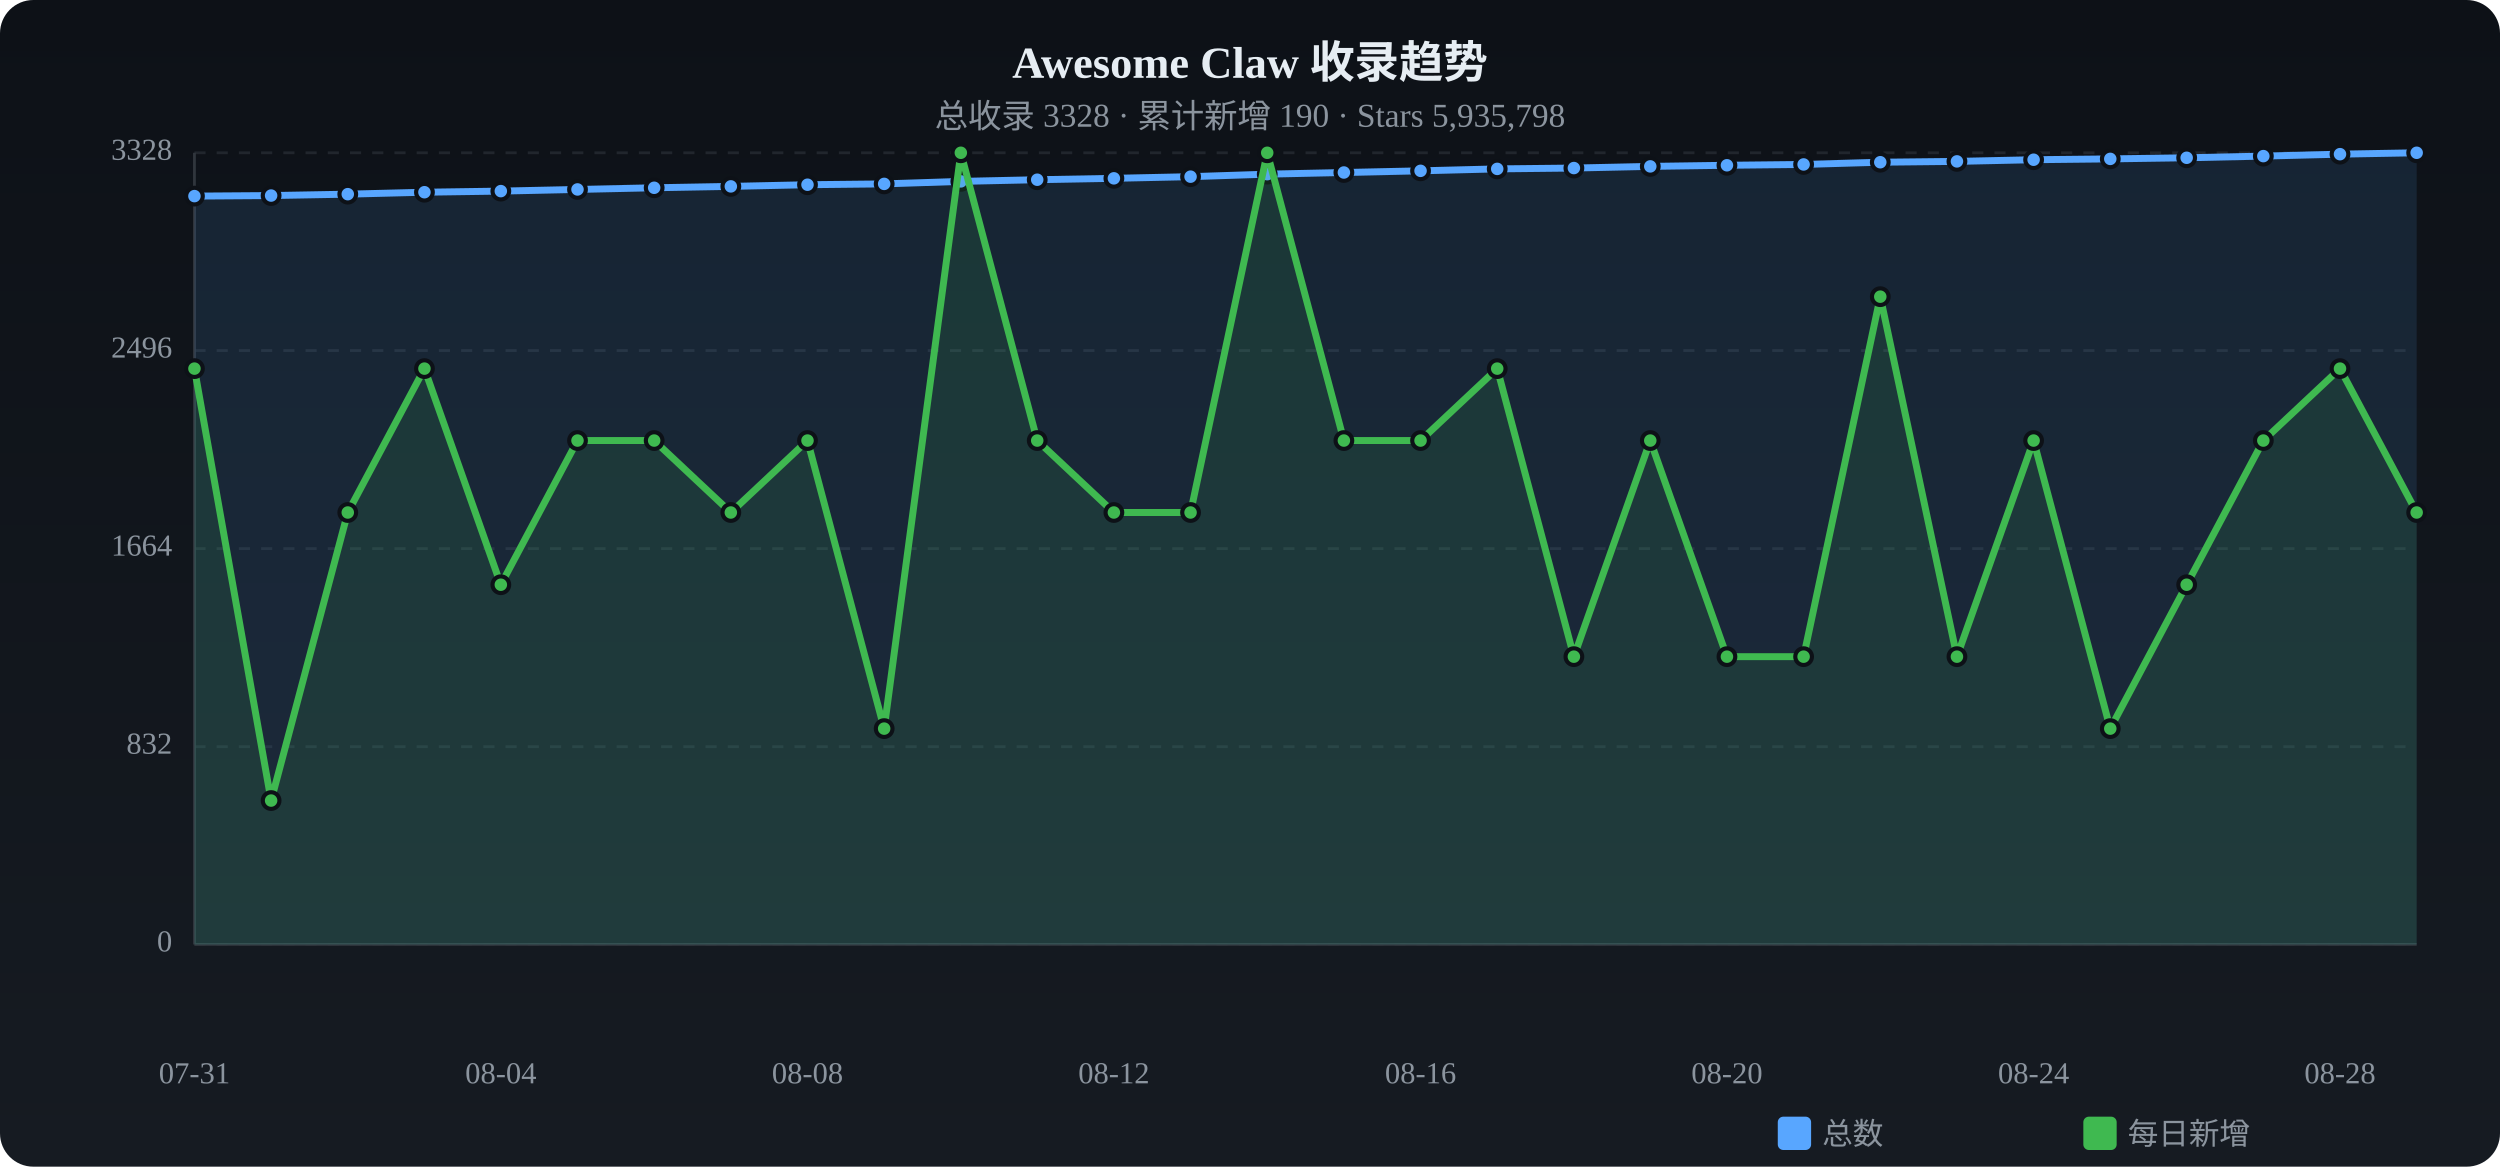
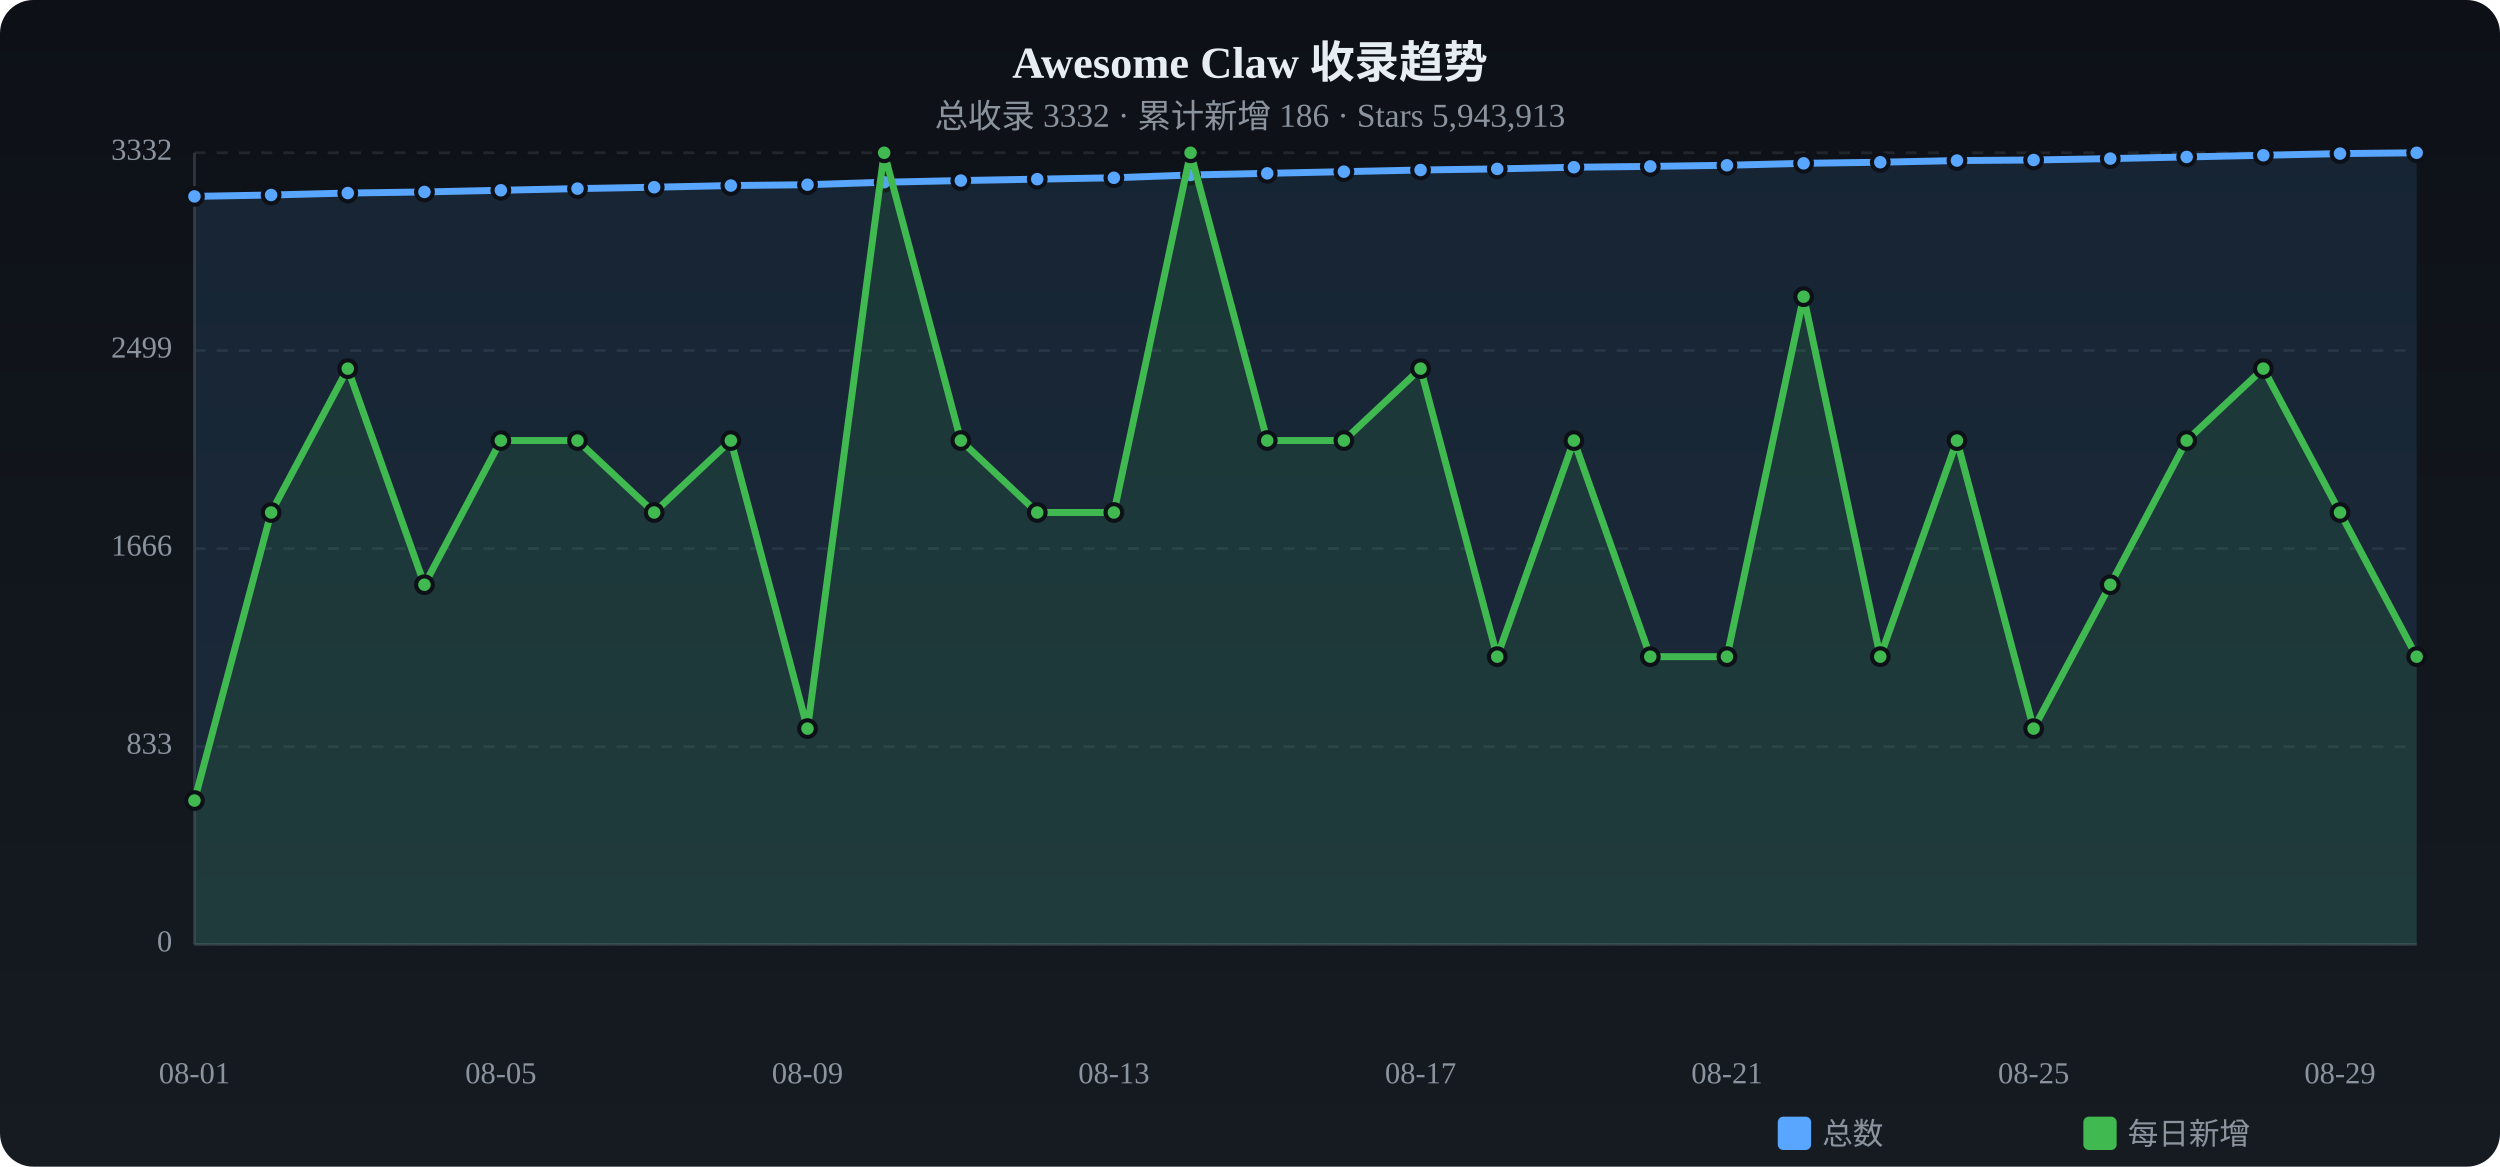
<svg xmlns="http://www.w3.org/2000/svg" viewBox="0 0 900 420" width="900" height="420">
  <defs>
    <linearGradient id="tbg" x1="0%" y1="0%" x2="0%" y2="100%">
      <stop offset="0%" stop-color="#0d1117" />
      <stop offset="100%" stop-color="#161b22" />
    </linearGradient>
  </defs>
  <rect width="900" height="420" rx="12" fill="url(#tbg)" />
  <text x="450.0" y="28" text-anchor="middle" fill="#e6edf3" font-size="16" font-weight="bold">Awesome Claw 收录趋势</text>
-   <text x="450.0" y="46" text-anchor="middle" fill="#8b949e" font-size="12">总收录 3328 · 累计新增 190 · Stars 5,935,798</text>
+   <text x="450.0" y="46" text-anchor="middle" fill="#8b949e" font-size="12">总收录 3332 · 累计新增 186 · Stars 5,943,913</text>
  <text x="62" y="340.0" text-anchor="end" fill="#8b949e" font-size="11" dominant-baseline="middle">0</text>
  <line x1="70" y1="340.0" x2="870" y2="340.0" stroke="#21262d" stroke-dasharray="4 4" />
-   <text x="62" y="268.8" text-anchor="end" fill="#8b949e" font-size="11" dominant-baseline="middle">832</text>
+   <text x="62" y="268.8" text-anchor="end" fill="#8b949e" font-size="11" dominant-baseline="middle">833</text>
  <line x1="70" y1="268.8" x2="870" y2="268.8" stroke="#21262d" stroke-dasharray="4 4" />
-   <text x="62" y="197.5" text-anchor="end" fill="#8b949e" font-size="11" dominant-baseline="middle">1664</text>
+   <text x="62" y="197.5" text-anchor="end" fill="#8b949e" font-size="11" dominant-baseline="middle">1666</text>
  <line x1="70" y1="197.5" x2="870" y2="197.5" stroke="#21262d" stroke-dasharray="4 4" />
-   <text x="62" y="126.2" text-anchor="end" fill="#8b949e" font-size="11" dominant-baseline="middle">2496</text>
+   <text x="62" y="126.2" text-anchor="end" fill="#8b949e" font-size="11" dominant-baseline="middle">2499</text>
  <line x1="70" y1="126.2" x2="870" y2="126.2" stroke="#21262d" stroke-dasharray="4 4" />
-   <text x="62" y="55.0" text-anchor="end" fill="#8b949e" font-size="11" dominant-baseline="middle">3328</text>
+   <text x="62" y="55.0" text-anchor="end" fill="#8b949e" font-size="11" dominant-baseline="middle">3332</text>
  <line x1="70" y1="55.0" x2="870" y2="55.0" stroke="#21262d" stroke-dasharray="4 4" />
  <line x1="70" y1="55" x2="70" y2="340" stroke="#30363d" />
  <line x1="70" y1="340" x2="870" y2="340" stroke="#30363d" />
-   <path d="M70.0,70.6 L97.6,70.4 L125.2,69.9 L152.8,69.2 L180.3,68.8 L207.9,68.2 L235.5,67.6 L263.1,67.1 L290.7,66.5 L318.3,66.2 L345.9,65.3 L373.4,64.7 L401.0,64.2 L428.6,63.6 L456.2,62.7 L483.8,62.1 L511.4,61.5 L539.0,60.8 L566.6,60.5 L594.1,59.9 L621.7,59.5 L649.3,59.2 L676.9,58.4 L704.5,58.1 L732.1,57.5 L759.7,57.2 L787.2,56.8 L814.8,56.2 L842.4,55.5 L870.0,55.0 L870.0,340 L70.0,340 Z" fill="#58a6ff" opacity="0.12" />
-   <polyline points="70.0,70.6 97.6,70.4 125.2,69.9 152.8,69.2 180.3,68.8 207.9,68.2 235.5,67.6 263.1,67.1 290.7,66.5 318.3,66.2 345.9,65.3 373.4,64.7 401.0,64.2 428.6,63.6 456.2,62.7 483.8,62.1 511.4,61.5 539.0,60.8 566.6,60.5 594.1,59.9 621.7,59.5 649.3,59.2 676.9,58.4 704.5,58.1 732.1,57.5 759.7,57.2 787.2,56.8 814.8,56.2 842.4,55.5 870.0,55.0" fill="none" stroke="#58a6ff" stroke-width="2.5" stroke-linecap="round" stroke-linejoin="round" />
-   <circle cx="70.0" cy="70.6" r="3" fill="#58a6ff" stroke="#0d1117" stroke-width="1.5" />
-   <circle cx="97.6" cy="70.4" r="3" fill="#58a6ff" stroke="#0d1117" stroke-width="1.5" />
-   <circle cx="125.2" cy="69.9" r="3" fill="#58a6ff" stroke="#0d1117" stroke-width="1.5" />
-   <circle cx="152.8" cy="69.2" r="3" fill="#58a6ff" stroke="#0d1117" stroke-width="1.5" />
-   <circle cx="180.3" cy="68.8" r="3" fill="#58a6ff" stroke="#0d1117" stroke-width="1.5" />
-   <circle cx="207.9" cy="68.2" r="3" fill="#58a6ff" stroke="#0d1117" stroke-width="1.5" />
-   <circle cx="235.5" cy="67.6" r="3" fill="#58a6ff" stroke="#0d1117" stroke-width="1.5" />
-   <circle cx="263.1" cy="67.1" r="3" fill="#58a6ff" stroke="#0d1117" stroke-width="1.5" />
+   <path d="M70.0,70.7 L97.6,70.2 L125.2,69.5 L152.8,69.1 L180.3,68.5 L207.9,67.9 L235.5,67.4 L263.1,66.8 L290.7,66.5 L318.3,65.6 L345.9,65.0 L373.4,64.5 L401.0,64.0 L428.6,63.0 L456.2,62.4 L483.8,61.8 L511.4,61.2 L539.0,60.8 L566.6,60.2 L594.1,59.9 L621.7,59.5 L649.3,58.8 L676.9,58.4 L704.5,57.8 L732.1,57.6 L759.7,57.1 L787.2,56.5 L814.8,55.9 L842.4,55.3 L870.0,55.0 L870.0,340 L70.0,340 Z" fill="#58a6ff" opacity="0.12" />
+   <polyline points="70.0,70.7 97.6,70.2 125.2,69.5 152.8,69.1 180.3,68.5 207.9,67.9 235.5,67.4 263.1,66.8 290.7,66.5 318.3,65.6 345.9,65.0 373.4,64.5 401.0,64.0 428.6,63.0 456.2,62.4 483.8,61.8 511.4,61.2 539.0,60.8 566.6,60.2 594.1,59.9 621.7,59.5 649.3,58.8 676.9,58.4 704.5,57.8 732.1,57.6 759.7,57.1 787.2,56.5 814.8,55.9 842.4,55.3 870.0,55.0" fill="none" stroke="#58a6ff" stroke-width="2.5" stroke-linecap="round" stroke-linejoin="round" />
+   <circle cx="70.0" cy="70.7" r="3" fill="#58a6ff" stroke="#0d1117" stroke-width="1.5" />
+   <circle cx="97.6" cy="70.2" r="3" fill="#58a6ff" stroke="#0d1117" stroke-width="1.5" />
+   <circle cx="125.2" cy="69.5" r="3" fill="#58a6ff" stroke="#0d1117" stroke-width="1.5" />
+   <circle cx="152.8" cy="69.1" r="3" fill="#58a6ff" stroke="#0d1117" stroke-width="1.5" />
+   <circle cx="180.3" cy="68.5" r="3" fill="#58a6ff" stroke="#0d1117" stroke-width="1.5" />
+   <circle cx="207.9" cy="67.9" r="3" fill="#58a6ff" stroke="#0d1117" stroke-width="1.5" />
+   <circle cx="235.5" cy="67.4" r="3" fill="#58a6ff" stroke="#0d1117" stroke-width="1.5" />
+   <circle cx="263.1" cy="66.8" r="3" fill="#58a6ff" stroke="#0d1117" stroke-width="1.5" />
  <circle cx="290.7" cy="66.5" r="3" fill="#58a6ff" stroke="#0d1117" stroke-width="1.5" />
-   <circle cx="318.3" cy="66.2" r="3" fill="#58a6ff" stroke="#0d1117" stroke-width="1.5" />
-   <circle cx="345.9" cy="65.3" r="3" fill="#58a6ff" stroke="#0d1117" stroke-width="1.5" />
-   <circle cx="373.4" cy="64.7" r="3" fill="#58a6ff" stroke="#0d1117" stroke-width="1.5" />
-   <circle cx="401.0" cy="64.2" r="3" fill="#58a6ff" stroke="#0d1117" stroke-width="1.5" />
-   <circle cx="428.6" cy="63.6" r="3" fill="#58a6ff" stroke="#0d1117" stroke-width="1.5" />
-   <circle cx="456.2" cy="62.7" r="3" fill="#58a6ff" stroke="#0d1117" stroke-width="1.5" />
-   <circle cx="483.8" cy="62.1" r="3" fill="#58a6ff" stroke="#0d1117" stroke-width="1.5" />
-   <circle cx="511.4" cy="61.5" r="3" fill="#58a6ff" stroke="#0d1117" stroke-width="1.5" />
+   <circle cx="318.3" cy="65.6" r="3" fill="#58a6ff" stroke="#0d1117" stroke-width="1.5" />
+   <circle cx="345.9" cy="65.0" r="3" fill="#58a6ff" stroke="#0d1117" stroke-width="1.5" />
+   <circle cx="373.4" cy="64.5" r="3" fill="#58a6ff" stroke="#0d1117" stroke-width="1.5" />
+   <circle cx="401.0" cy="64.0" r="3" fill="#58a6ff" stroke="#0d1117" stroke-width="1.5" />
+   <circle cx="428.6" cy="63.0" r="3" fill="#58a6ff" stroke="#0d1117" stroke-width="1.5" />
+   <circle cx="456.2" cy="62.4" r="3" fill="#58a6ff" stroke="#0d1117" stroke-width="1.5" />
+   <circle cx="483.8" cy="61.8" r="3" fill="#58a6ff" stroke="#0d1117" stroke-width="1.5" />
+   <circle cx="511.4" cy="61.2" r="3" fill="#58a6ff" stroke="#0d1117" stroke-width="1.5" />
  <circle cx="539.0" cy="60.8" r="3" fill="#58a6ff" stroke="#0d1117" stroke-width="1.5" />
-   <circle cx="566.6" cy="60.5" r="3" fill="#58a6ff" stroke="#0d1117" stroke-width="1.5" />
+   <circle cx="566.6" cy="60.2" r="3" fill="#58a6ff" stroke="#0d1117" stroke-width="1.5" />
  <circle cx="594.1" cy="59.9" r="3" fill="#58a6ff" stroke="#0d1117" stroke-width="1.5" />
  <circle cx="621.7" cy="59.5" r="3" fill="#58a6ff" stroke="#0d1117" stroke-width="1.5" />
-   <circle cx="649.3" cy="59.2" r="3" fill="#58a6ff" stroke="#0d1117" stroke-width="1.5" />
+   <circle cx="649.3" cy="58.8" r="3" fill="#58a6ff" stroke="#0d1117" stroke-width="1.5" />
  <circle cx="676.9" cy="58.4" r="3" fill="#58a6ff" stroke="#0d1117" stroke-width="1.5" />
-   <circle cx="704.5" cy="58.1" r="3" fill="#58a6ff" stroke="#0d1117" stroke-width="1.5" />
-   <circle cx="732.1" cy="57.5" r="3" fill="#58a6ff" stroke="#0d1117" stroke-width="1.5" />
-   <circle cx="759.7" cy="57.2" r="3" fill="#58a6ff" stroke="#0d1117" stroke-width="1.5" />
-   <circle cx="787.2" cy="56.8" r="3" fill="#58a6ff" stroke="#0d1117" stroke-width="1.5" />
-   <circle cx="814.8" cy="56.2" r="3" fill="#58a6ff" stroke="#0d1117" stroke-width="1.5" />
-   <circle cx="842.4" cy="55.5" r="3" fill="#58a6ff" stroke="#0d1117" stroke-width="1.5" />
+   <circle cx="704.5" cy="57.8" r="3" fill="#58a6ff" stroke="#0d1117" stroke-width="1.5" />
+   <circle cx="732.1" cy="57.6" r="3" fill="#58a6ff" stroke="#0d1117" stroke-width="1.5" />
+   <circle cx="759.7" cy="57.1" r="3" fill="#58a6ff" stroke="#0d1117" stroke-width="1.5" />
+   <circle cx="787.2" cy="56.5" r="3" fill="#58a6ff" stroke="#0d1117" stroke-width="1.5" />
+   <circle cx="814.8" cy="55.9" r="3" fill="#58a6ff" stroke="#0d1117" stroke-width="1.5" />
+   <circle cx="842.4" cy="55.3" r="3" fill="#58a6ff" stroke="#0d1117" stroke-width="1.5" />
  <circle cx="870.0" cy="55.0" r="3" fill="#58a6ff" stroke="#0d1117" stroke-width="1.5" />
-   <path d="M70.0,132.7 L97.6,288.2 L125.2,184.5 L152.8,132.7 L180.3,210.5 L207.9,158.6 L235.5,158.6 L263.1,184.5 L290.7,158.6 L318.3,262.3 L345.9,55.0 L373.4,158.6 L401.0,184.5 L428.6,184.5 L456.2,55.0 L483.8,158.6 L511.4,158.6 L539.0,132.7 L566.6,236.4 L594.1,158.6 L621.7,236.4 L649.3,236.4 L676.9,106.8 L704.5,236.4 L732.1,158.6 L759.7,262.3 L787.2,210.5 L814.8,158.6 L842.4,132.7 L870.0,184.5 L870.0,340 L70.0,340 Z" fill="#3fb950" opacity="0.12" />
-   <polyline points="70.0,132.7 97.6,288.2 125.2,184.5 152.8,132.7 180.3,210.5 207.9,158.6 235.5,158.6 263.1,184.5 290.7,158.6 318.3,262.3 345.9,55.0 373.4,158.6 401.0,184.5 428.6,184.5 456.2,55.0 483.8,158.6 511.4,158.6 539.0,132.7 566.6,236.4 594.1,158.6 621.7,236.4 649.3,236.4 676.9,106.8 704.5,236.4 732.1,158.6 759.7,262.3 787.2,210.5 814.8,158.6 842.4,132.7 870.0,184.5" fill="none" stroke="#3fb950" stroke-width="2.5" stroke-linecap="round" stroke-linejoin="round" />
-   <circle cx="70.0" cy="132.7" r="3" fill="#3fb950" stroke="#0d1117" stroke-width="1.5" />
-   <circle cx="97.6" cy="288.2" r="3" fill="#3fb950" stroke="#0d1117" stroke-width="1.5" />
-   <circle cx="125.2" cy="184.5" r="3" fill="#3fb950" stroke="#0d1117" stroke-width="1.5" />
-   <circle cx="152.8" cy="132.7" r="3" fill="#3fb950" stroke="#0d1117" stroke-width="1.5" />
-   <circle cx="180.3" cy="210.5" r="3" fill="#3fb950" stroke="#0d1117" stroke-width="1.5" />
+   <path d="M70.0,288.2 L97.6,184.5 L125.2,132.7 L152.8,210.5 L180.3,158.6 L207.9,158.6 L235.5,184.5 L263.1,158.6 L290.7,262.3 L318.3,55.0 L345.9,158.6 L373.4,184.5 L401.0,184.5 L428.6,55.0 L456.2,158.6 L483.8,158.6 L511.4,132.7 L539.0,236.4 L566.6,158.6 L594.1,236.4 L621.7,236.4 L649.3,106.8 L676.9,236.4 L704.5,158.6 L732.1,262.3 L759.7,210.5 L787.2,158.6 L814.8,132.7 L842.4,184.5 L870.0,236.4 L870.0,340 L70.0,340 Z" fill="#3fb950" opacity="0.12" />
+   <polyline points="70.0,288.2 97.6,184.5 125.2,132.7 152.8,210.5 180.3,158.6 207.9,158.6 235.5,184.5 263.1,158.6 290.7,262.3 318.3,55.0 345.9,158.6 373.4,184.5 401.0,184.5 428.6,55.0 456.2,158.6 483.8,158.6 511.4,132.7 539.0,236.4 566.6,158.6 594.1,236.4 621.7,236.4 649.3,106.8 676.9,236.4 704.5,158.6 732.1,262.3 759.7,210.5 787.2,158.6 814.8,132.7 842.4,184.5 870.0,236.4" fill="none" stroke="#3fb950" stroke-width="2.5" stroke-linecap="round" stroke-linejoin="round" />
+   <circle cx="70.0" cy="288.2" r="3" fill="#3fb950" stroke="#0d1117" stroke-width="1.5" />
+   <circle cx="97.6" cy="184.5" r="3" fill="#3fb950" stroke="#0d1117" stroke-width="1.5" />
+   <circle cx="125.2" cy="132.7" r="3" fill="#3fb950" stroke="#0d1117" stroke-width="1.5" />
+   <circle cx="152.8" cy="210.5" r="3" fill="#3fb950" stroke="#0d1117" stroke-width="1.5" />
+   <circle cx="180.3" cy="158.6" r="3" fill="#3fb950" stroke="#0d1117" stroke-width="1.5" />
  <circle cx="207.9" cy="158.6" r="3" fill="#3fb950" stroke="#0d1117" stroke-width="1.5" />
-   <circle cx="235.5" cy="158.6" r="3" fill="#3fb950" stroke="#0d1117" stroke-width="1.5" />
-   <circle cx="263.1" cy="184.5" r="3" fill="#3fb950" stroke="#0d1117" stroke-width="1.5" />
-   <circle cx="290.7" cy="158.6" r="3" fill="#3fb950" stroke="#0d1117" stroke-width="1.5" />
-   <circle cx="318.3" cy="262.3" r="3" fill="#3fb950" stroke="#0d1117" stroke-width="1.5" />
-   <circle cx="345.9" cy="55.0" r="3" fill="#3fb950" stroke="#0d1117" stroke-width="1.5" />
-   <circle cx="373.4" cy="158.6" r="3" fill="#3fb950" stroke="#0d1117" stroke-width="1.5" />
+   <circle cx="235.5" cy="184.5" r="3" fill="#3fb950" stroke="#0d1117" stroke-width="1.5" />
+   <circle cx="263.1" cy="158.6" r="3" fill="#3fb950" stroke="#0d1117" stroke-width="1.5" />
+   <circle cx="290.7" cy="262.3" r="3" fill="#3fb950" stroke="#0d1117" stroke-width="1.5" />
+   <circle cx="318.3" cy="55.0" r="3" fill="#3fb950" stroke="#0d1117" stroke-width="1.5" />
+   <circle cx="345.9" cy="158.6" r="3" fill="#3fb950" stroke="#0d1117" stroke-width="1.5" />
+   <circle cx="373.4" cy="184.5" r="3" fill="#3fb950" stroke="#0d1117" stroke-width="1.5" />
  <circle cx="401.0" cy="184.5" r="3" fill="#3fb950" stroke="#0d1117" stroke-width="1.5" />
-   <circle cx="428.6" cy="184.5" r="3" fill="#3fb950" stroke="#0d1117" stroke-width="1.5" />
-   <circle cx="456.2" cy="55.0" r="3" fill="#3fb950" stroke="#0d1117" stroke-width="1.5" />
+   <circle cx="428.6" cy="55.0" r="3" fill="#3fb950" stroke="#0d1117" stroke-width="1.5" />
+   <circle cx="456.2" cy="158.6" r="3" fill="#3fb950" stroke="#0d1117" stroke-width="1.5" />
  <circle cx="483.8" cy="158.6" r="3" fill="#3fb950" stroke="#0d1117" stroke-width="1.5" />
-   <circle cx="511.4" cy="158.6" r="3" fill="#3fb950" stroke="#0d1117" stroke-width="1.5" />
-   <circle cx="539.0" cy="132.7" r="3" fill="#3fb950" stroke="#0d1117" stroke-width="1.5" />
-   <circle cx="566.6" cy="236.4" r="3" fill="#3fb950" stroke="#0d1117" stroke-width="1.5" />
-   <circle cx="594.1" cy="158.6" r="3" fill="#3fb950" stroke="#0d1117" stroke-width="1.5" />
+   <circle cx="511.4" cy="132.7" r="3" fill="#3fb950" stroke="#0d1117" stroke-width="1.5" />
+   <circle cx="539.0" cy="236.4" r="3" fill="#3fb950" stroke="#0d1117" stroke-width="1.5" />
+   <circle cx="566.6" cy="158.6" r="3" fill="#3fb950" stroke="#0d1117" stroke-width="1.5" />
+   <circle cx="594.1" cy="236.4" r="3" fill="#3fb950" stroke="#0d1117" stroke-width="1.5" />
  <circle cx="621.7" cy="236.4" r="3" fill="#3fb950" stroke="#0d1117" stroke-width="1.5" />
-   <circle cx="649.3" cy="236.4" r="3" fill="#3fb950" stroke="#0d1117" stroke-width="1.5" />
-   <circle cx="676.9" cy="106.8" r="3" fill="#3fb950" stroke="#0d1117" stroke-width="1.5" />
-   <circle cx="704.5" cy="236.4" r="3" fill="#3fb950" stroke="#0d1117" stroke-width="1.5" />
-   <circle cx="732.1" cy="158.6" r="3" fill="#3fb950" stroke="#0d1117" stroke-width="1.5" />
-   <circle cx="759.7" cy="262.3" r="3" fill="#3fb950" stroke="#0d1117" stroke-width="1.5" />
-   <circle cx="787.2" cy="210.5" r="3" fill="#3fb950" stroke="#0d1117" stroke-width="1.5" />
-   <circle cx="814.8" cy="158.6" r="3" fill="#3fb950" stroke="#0d1117" stroke-width="1.5" />
-   <circle cx="842.4" cy="132.7" r="3" fill="#3fb950" stroke="#0d1117" stroke-width="1.5" />
-   <circle cx="870.0" cy="184.5" r="3" fill="#3fb950" stroke="#0d1117" stroke-width="1.5" />
-   <text x="70.0" y="390" text-anchor="middle" fill="#8b949e" font-size="11">07-31</text>
-   <text x="180.3" y="390" text-anchor="middle" fill="#8b949e" font-size="11">08-04</text>
-   <text x="290.7" y="390" text-anchor="middle" fill="#8b949e" font-size="11">08-08</text>
-   <text x="401.0" y="390" text-anchor="middle" fill="#8b949e" font-size="11">08-12</text>
-   <text x="511.4" y="390" text-anchor="middle" fill="#8b949e" font-size="11">08-16</text>
-   <text x="621.7" y="390" text-anchor="middle" fill="#8b949e" font-size="11">08-20</text>
-   <text x="732.1" y="390" text-anchor="middle" fill="#8b949e" font-size="11">08-24</text>
-   <text x="842.4" y="390" text-anchor="middle" fill="#8b949e" font-size="11">08-28</text>
+   <circle cx="649.3" cy="106.8" r="3" fill="#3fb950" stroke="#0d1117" stroke-width="1.5" />
+   <circle cx="676.9" cy="236.4" r="3" fill="#3fb950" stroke="#0d1117" stroke-width="1.5" />
+   <circle cx="704.5" cy="158.6" r="3" fill="#3fb950" stroke="#0d1117" stroke-width="1.5" />
+   <circle cx="732.1" cy="262.3" r="3" fill="#3fb950" stroke="#0d1117" stroke-width="1.5" />
+   <circle cx="759.7" cy="210.5" r="3" fill="#3fb950" stroke="#0d1117" stroke-width="1.5" />
+   <circle cx="787.2" cy="158.6" r="3" fill="#3fb950" stroke="#0d1117" stroke-width="1.5" />
+   <circle cx="814.8" cy="132.7" r="3" fill="#3fb950" stroke="#0d1117" stroke-width="1.5" />
+   <circle cx="842.4" cy="184.5" r="3" fill="#3fb950" stroke="#0d1117" stroke-width="1.5" />
+   <circle cx="870.0" cy="236.4" r="3" fill="#3fb950" stroke="#0d1117" stroke-width="1.5" />
+   <text x="70.0" y="390" text-anchor="middle" fill="#8b949e" font-size="11">08-01</text>
+   <text x="180.3" y="390" text-anchor="middle" fill="#8b949e" font-size="11">08-05</text>
+   <text x="290.7" y="390" text-anchor="middle" fill="#8b949e" font-size="11">08-09</text>
+   <text x="401.0" y="390" text-anchor="middle" fill="#8b949e" font-size="11">08-13</text>
+   <text x="511.4" y="390" text-anchor="middle" fill="#8b949e" font-size="11">08-17</text>
+   <text x="621.7" y="390" text-anchor="middle" fill="#8b949e" font-size="11">08-21</text>
+   <text x="732.1" y="390" text-anchor="middle" fill="#8b949e" font-size="11">08-25</text>
+   <text x="842.4" y="390" text-anchor="middle" fill="#8b949e" font-size="11">08-29</text>
  <rect x="640" y="402" width="12" height="12" rx="2" fill="#58a6ff" />
  <text x="656" y="412" fill="#8b949e" font-size="11">总数</text>
  <rect x="750" y="402" width="12" height="12" rx="2" fill="#3fb950" />
  <text x="766" y="412" fill="#8b949e" font-size="11">每日新增</text>
</svg>
